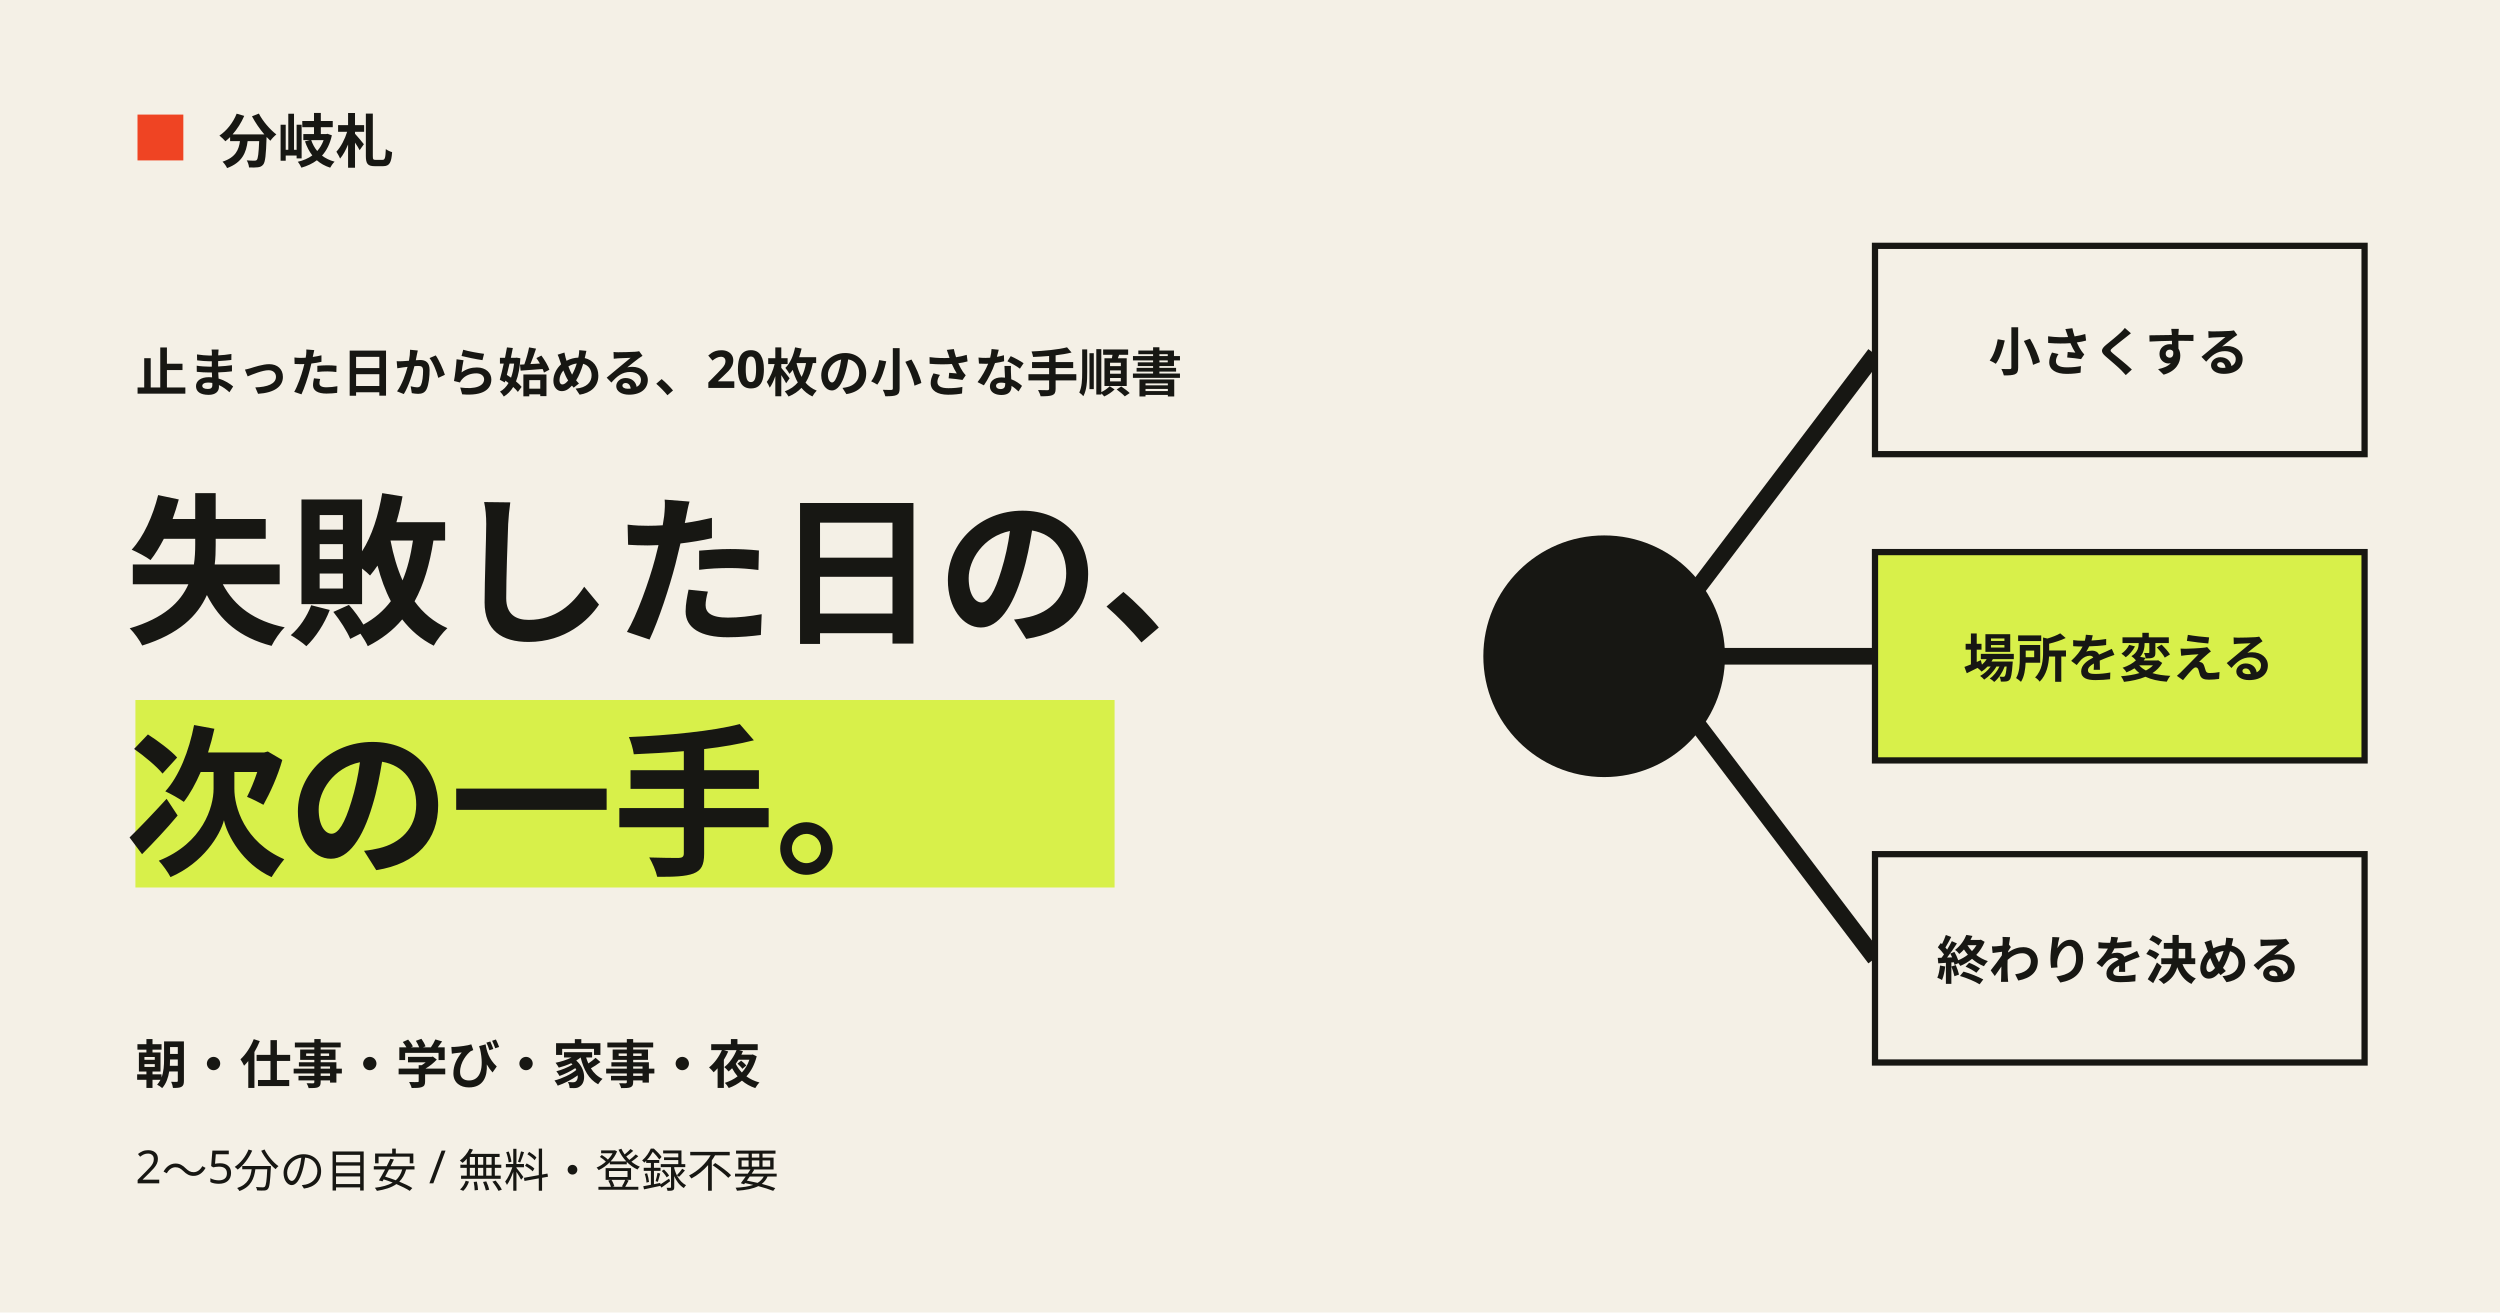
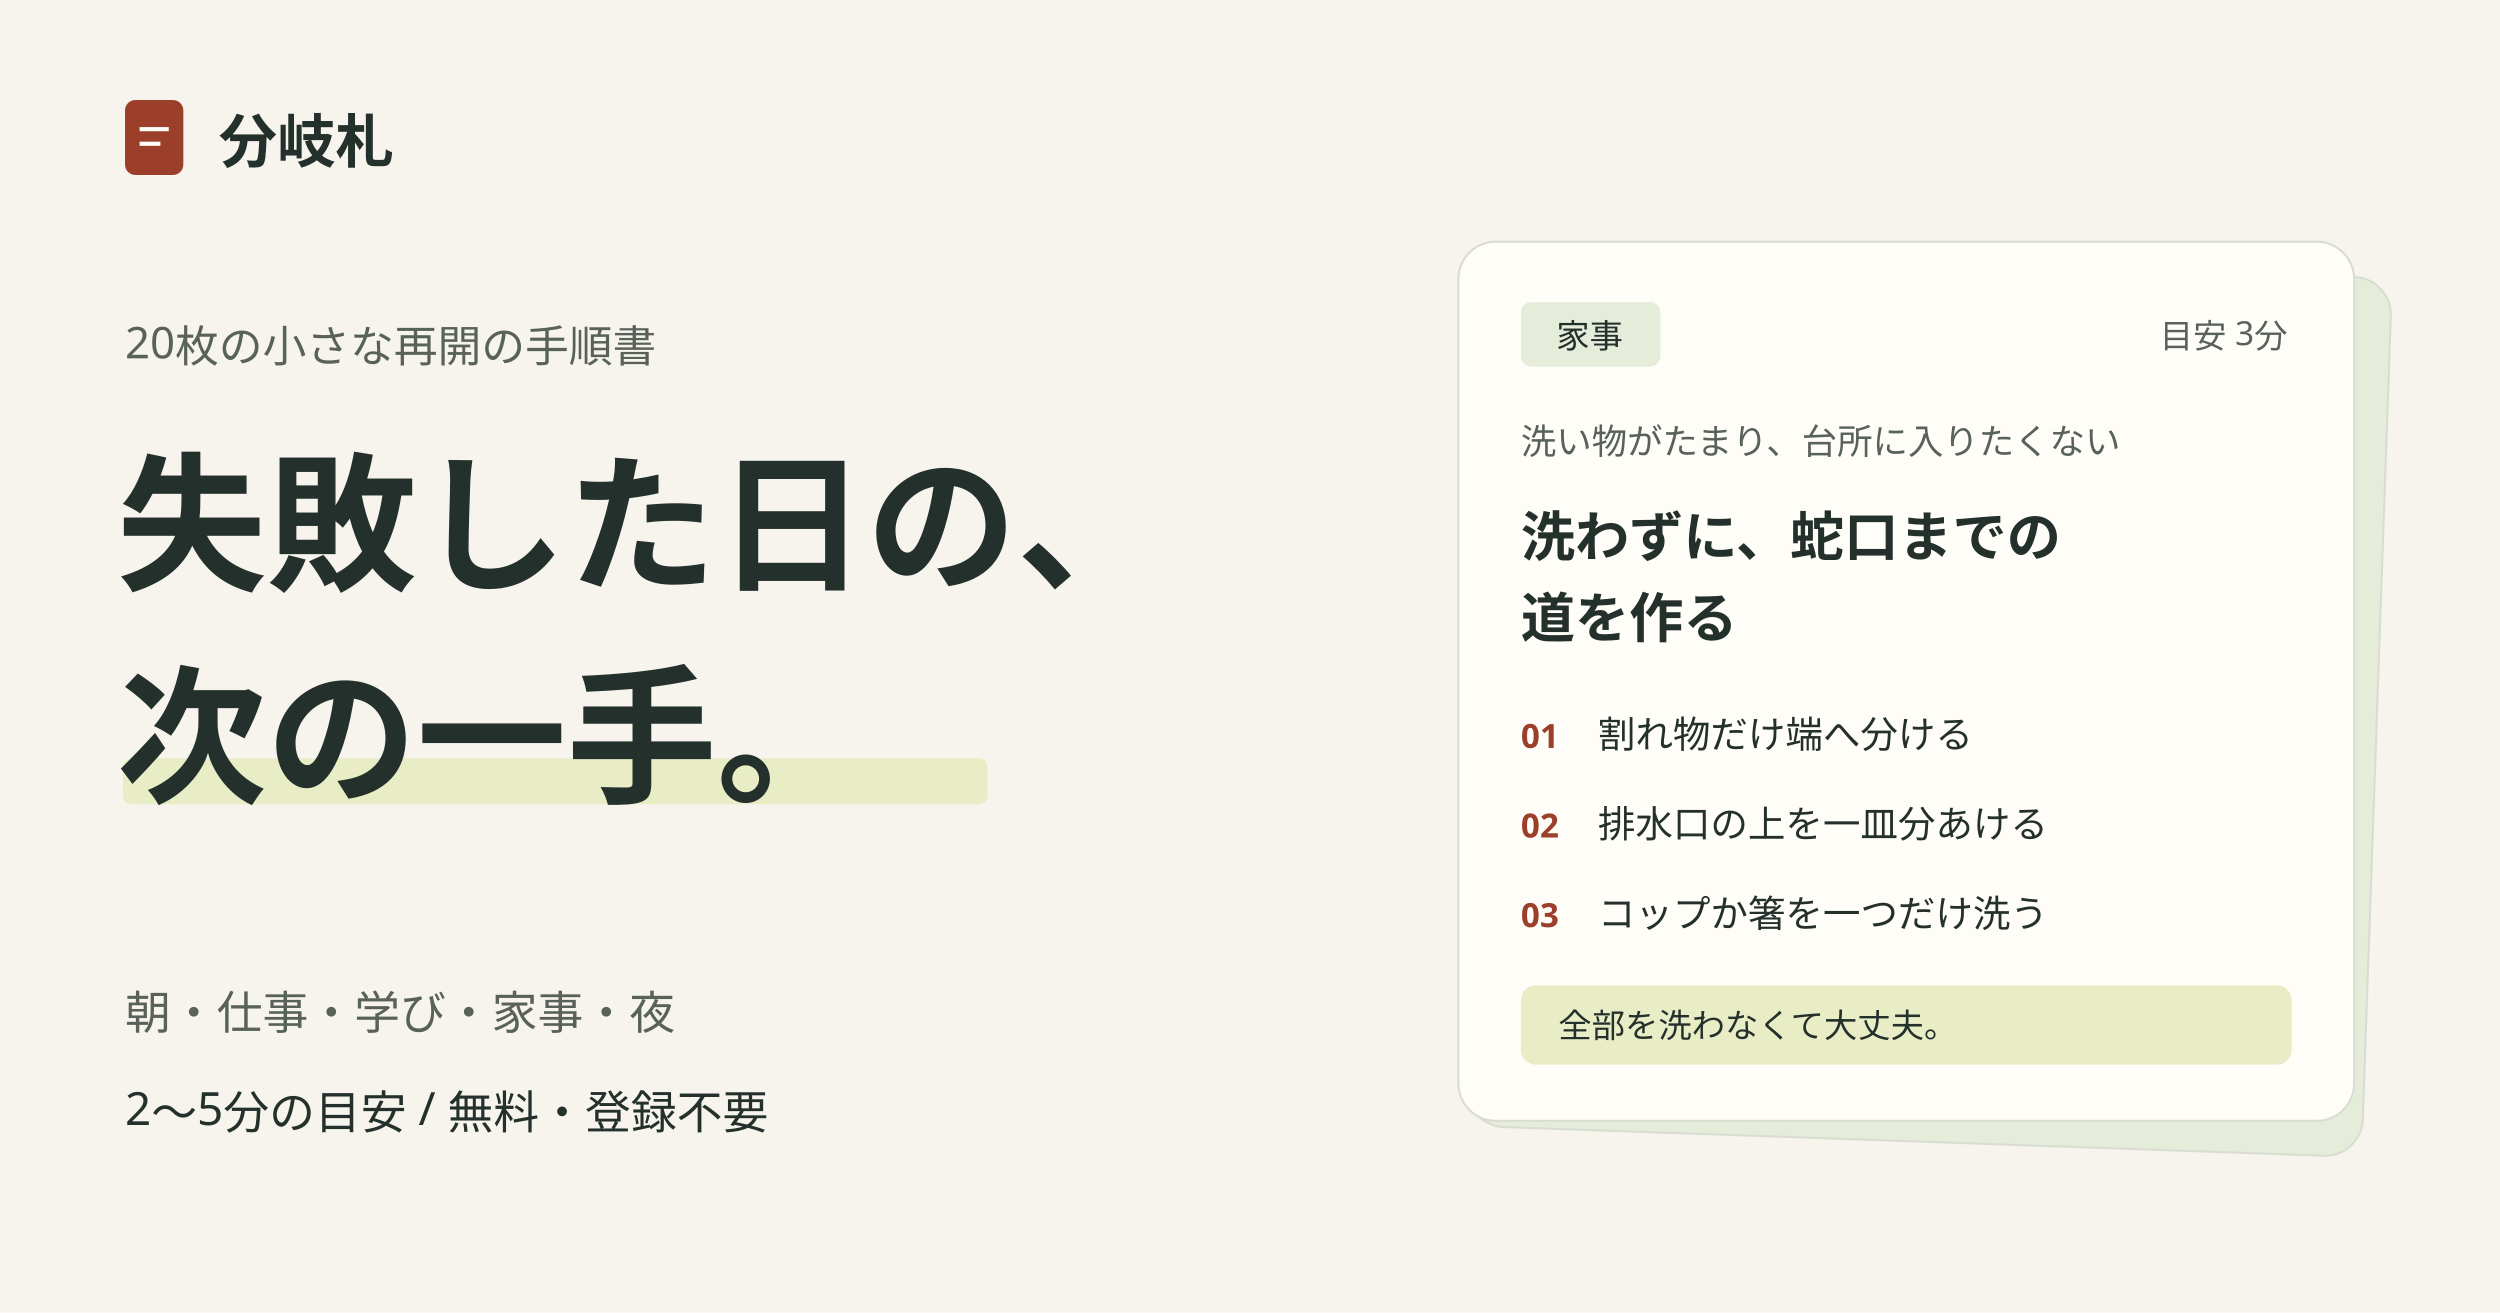
<svg xmlns="http://www.w3.org/2000/svg" width="1200" height="630" viewBox="0 0 1200 630">
-   <rect width="1200" height="630" fill="#f4f0e6" />
-   <rect x="66" y="55" width="22" height="22" fill="#ef4423" />
-   <g font-family="Yu Gothic, Meiryo, sans-serif" fill="#171713">
+   <rect width="1200" height="630" fill="#f7f4ed" />
+   <rect x="60" y="48" width="28" height="36" rx="5" fill="#9b3f2b" />
+   <path d="M67 62h14M67 69h10" stroke="#fffdf8" stroke-width="2" />
+   <g font-family="Meiryo, Yu Gothic, sans-serif" fill="#24302c">
    <text x="105" y="78" font-size="28" font-weight="700">分岐札</text>
-     <text x="65" y="188" font-size="25" font-weight="700">止まった日から始める、20枚の小さな手順書</text>
-     <text x="60" y="303" font-size="78" font-weight="900">失敗した日の、</text>
-     <rect x="65" y="336" width="470" height="90" fill="#d8f04a" />
-     <text x="60" y="414" font-size="78" font-weight="900">次の一手。</text>
-     <text x="65" y="520" font-size="25" font-weight="700">朝・仕事・学び・家事・夜</text>
-     <text x="65" y="568" font-size="22">2〜5分の目安 / 無料・登録不要</text>
+     <text x="60" y="172" font-size="21" fill="#58615a">20枚の小さな再開の手順書</text>
+     <text x="56" y="278" font-size="72" font-weight="700">失敗した日の、</text>
+     <rect x="59" y="364" width="415" height="22" rx="4" fill="#e8edc5" />
+     <text x="56" y="380" font-size="72" font-weight="700">次の一手。</text>
+     <text x="60" y="494" font-size="22" fill="#58615a">朝・仕事・学び・家事・夜</text>
+     <text x="60" y="540" font-size="22">2〜5分の目安 / 無料・登録不要</text>
  </g>
-   <g stroke="#171713" stroke-width="8" fill="none">
-     <path d="M790 315 L900 170 M790 315 L900 315 M790 315 L900 460" />
-   </g>
-   <circle cx="770" cy="315" r="58" fill="#171713" />
-   <g fill="#f4f0e6" stroke="#171713" stroke-width="3">
-     <rect x="900" y="118" width="235" height="100" />
-     <rect x="900" y="265" width="235" height="100" fill="#d8f04a" />
-     <rect x="900" y="410" width="235" height="100" />
-   </g>
-   <g font-family="Yu Gothic, Meiryo, sans-serif" fill="#171713" font-size="25" font-weight="700" text-anchor="middle">
-     <text x="1017" y="178">小さくする</text>
-     <text x="1017" y="325">場所を変える</text>
-     <text x="1017" y="470">終わりを決める</text>
+   <rect x="711" y="126" width="430" height="422" rx="18" fill="#e5edda" stroke="#d9ddd1" transform="rotate(2 926 337)" />
+   <rect x="700" y="116" width="430" height="422" rx="18" fill="#fffdf8" stroke="#d9ddd1" />
+   <rect x="730" y="145" width="67" height="31" rx="5" fill="#e5edda" />
+   <g font-family="Meiryo, Yu Gothic, sans-serif" fill="#24302c">
+     <text x="763" y="167" text-anchor="middle" font-size="16">家事</text>
+     <text x="1098" y="167" text-anchor="end" font-size="16" fill="#58615a">目安 3分</text>
+     <text x="730" y="218" font-size="17" fill="#58615a">洗い物がたまり、台所に入りたくない</text>
+     <text x="730" y="267" font-size="26" font-weight="700">洗わずに、蛇口までの</text>
+     <text x="730" y="306" font-size="26" font-weight="700">道を作る</text>
+     <g font-size="16" font-weight="700" fill="#9b3f2b">
+       <text x="730" y="359">01</text>
+       <text x="730" y="402">02</text>
+       <text x="730" y="445">03</text>
+     </g>
+     <g font-size="18">
+       <text x="767" y="359">割れ物だけ端へ分ける</text>
+       <text x="767" y="402">排水口の上を一皿分あける</text>
+       <text x="767" y="445">コップか箸を一つだけ洗う</text>
+     </g>
+     <rect x="730" y="473" width="370" height="38" rx="7" fill="#e8edc5" />
+     <text x="748" y="498" font-size="16">全部を洗わなくて大丈夫。</text>
  </g>
</svg>
